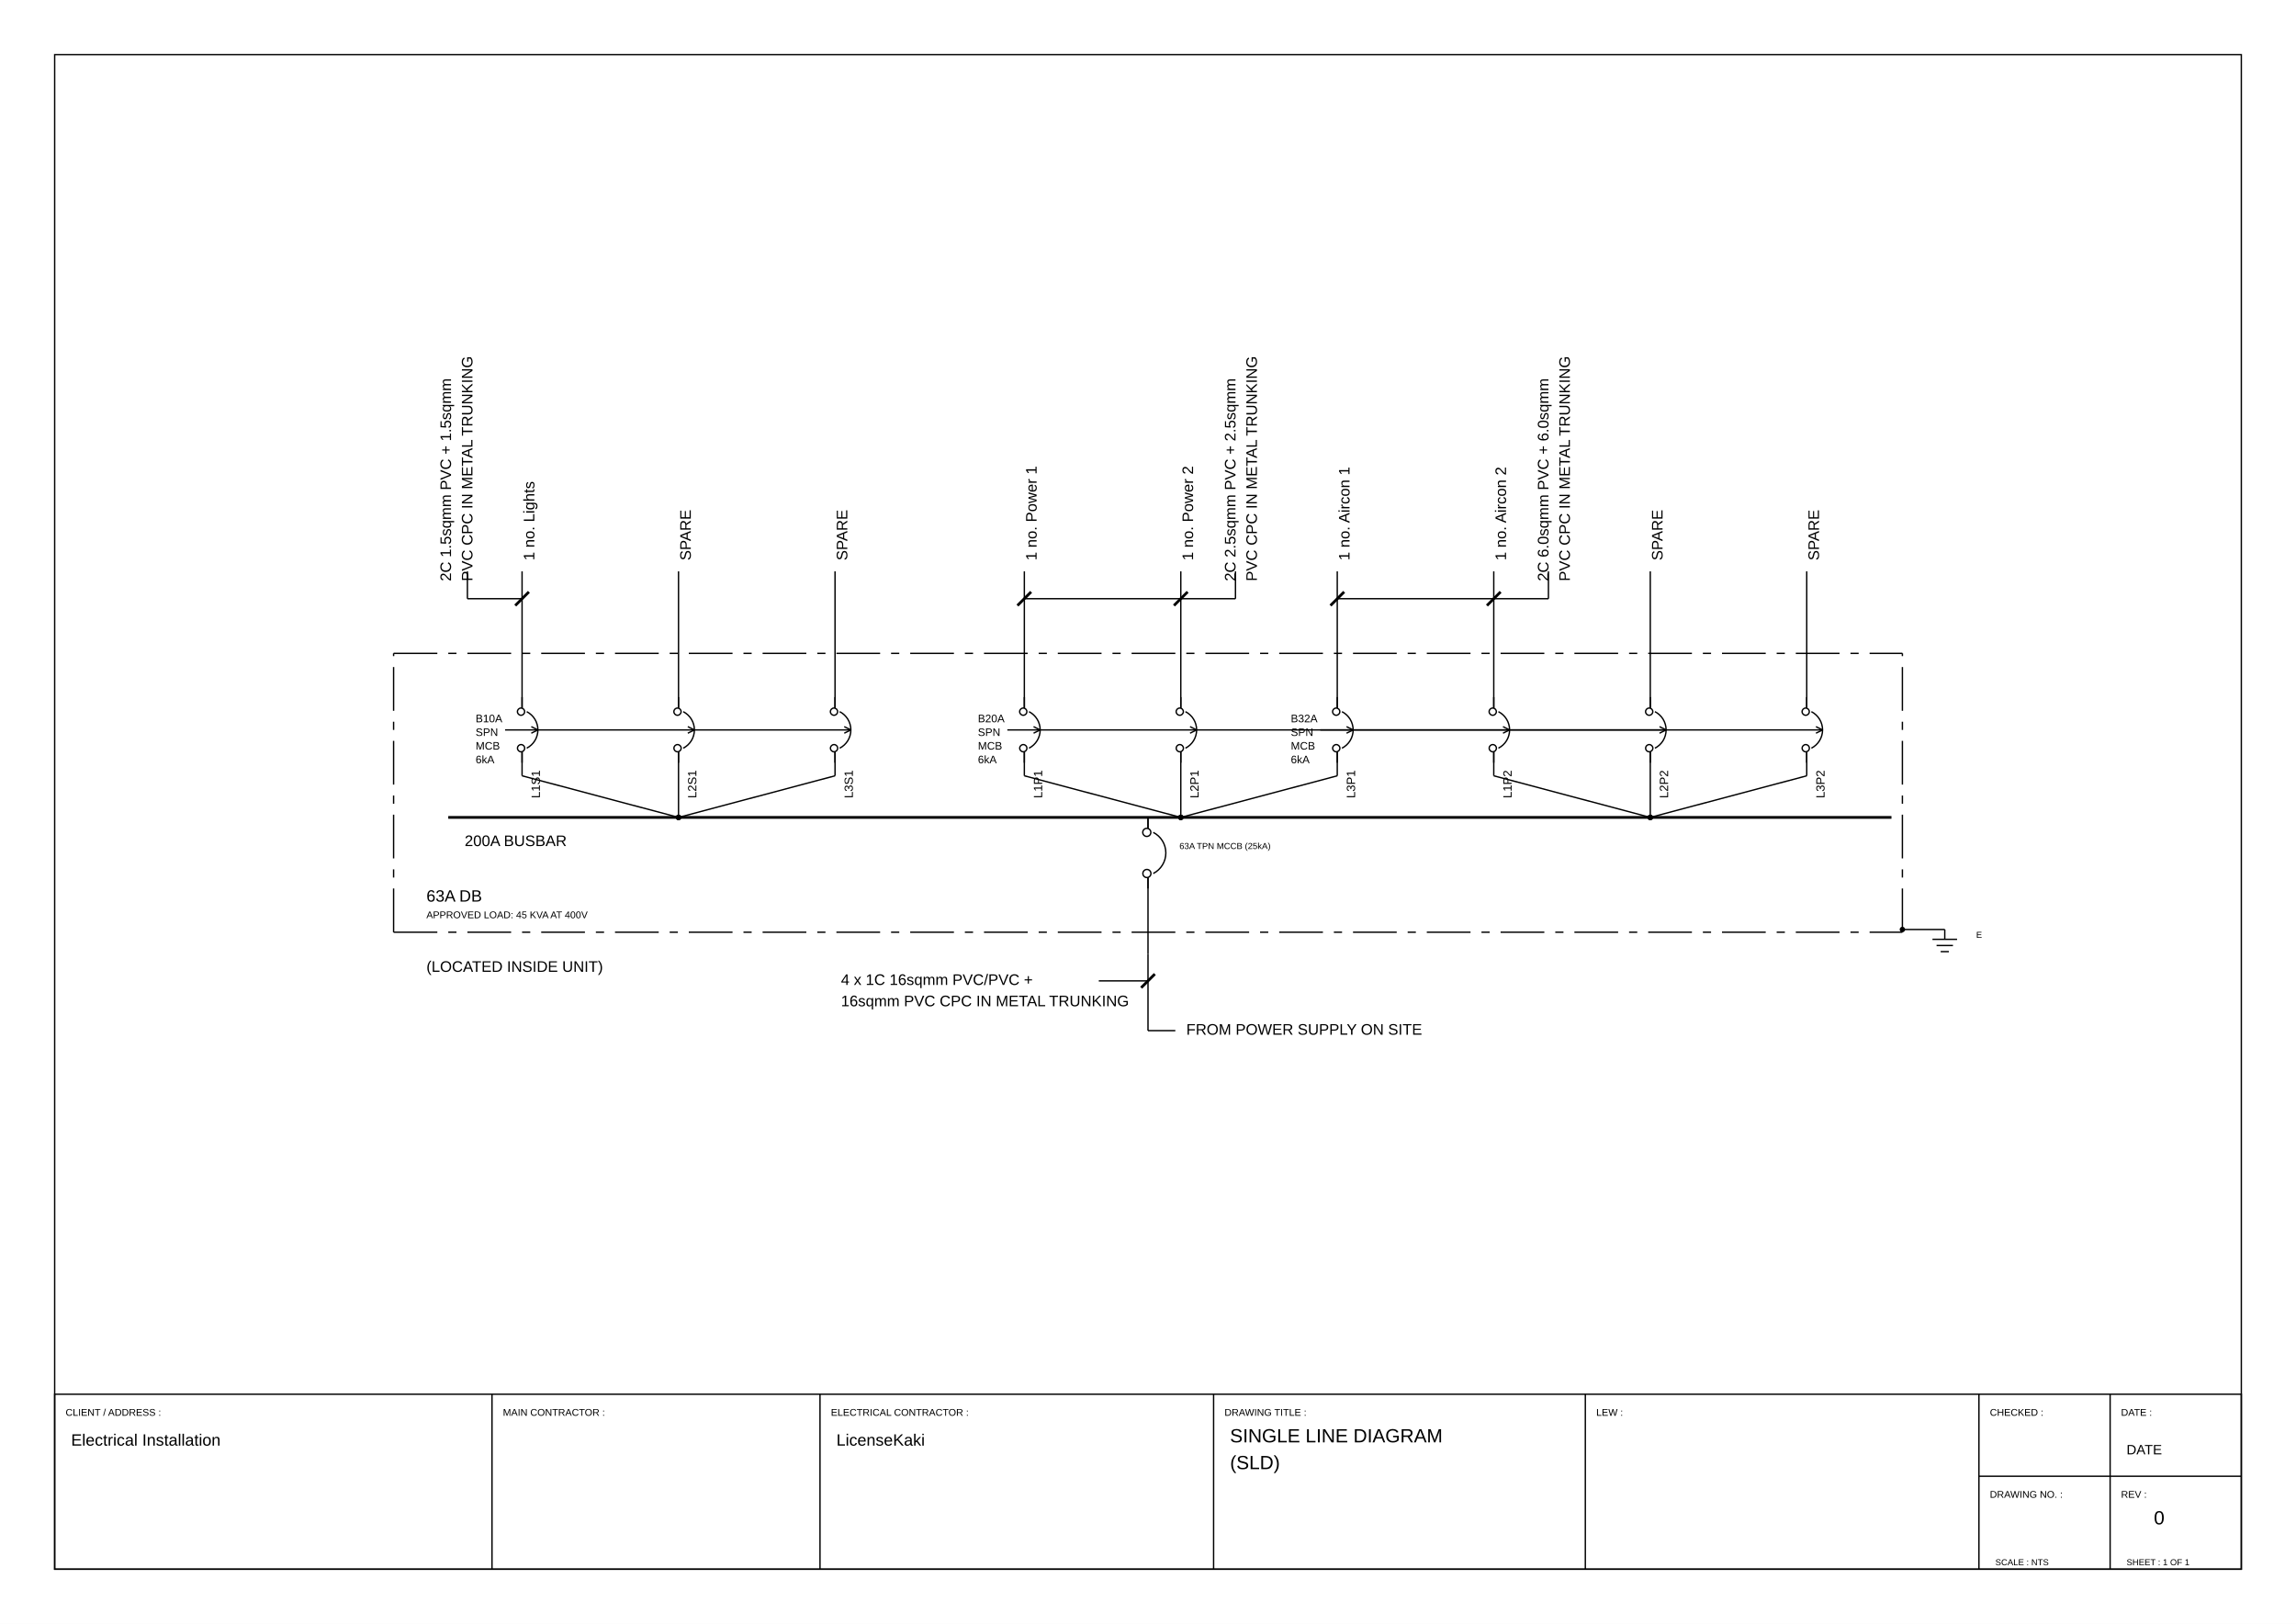
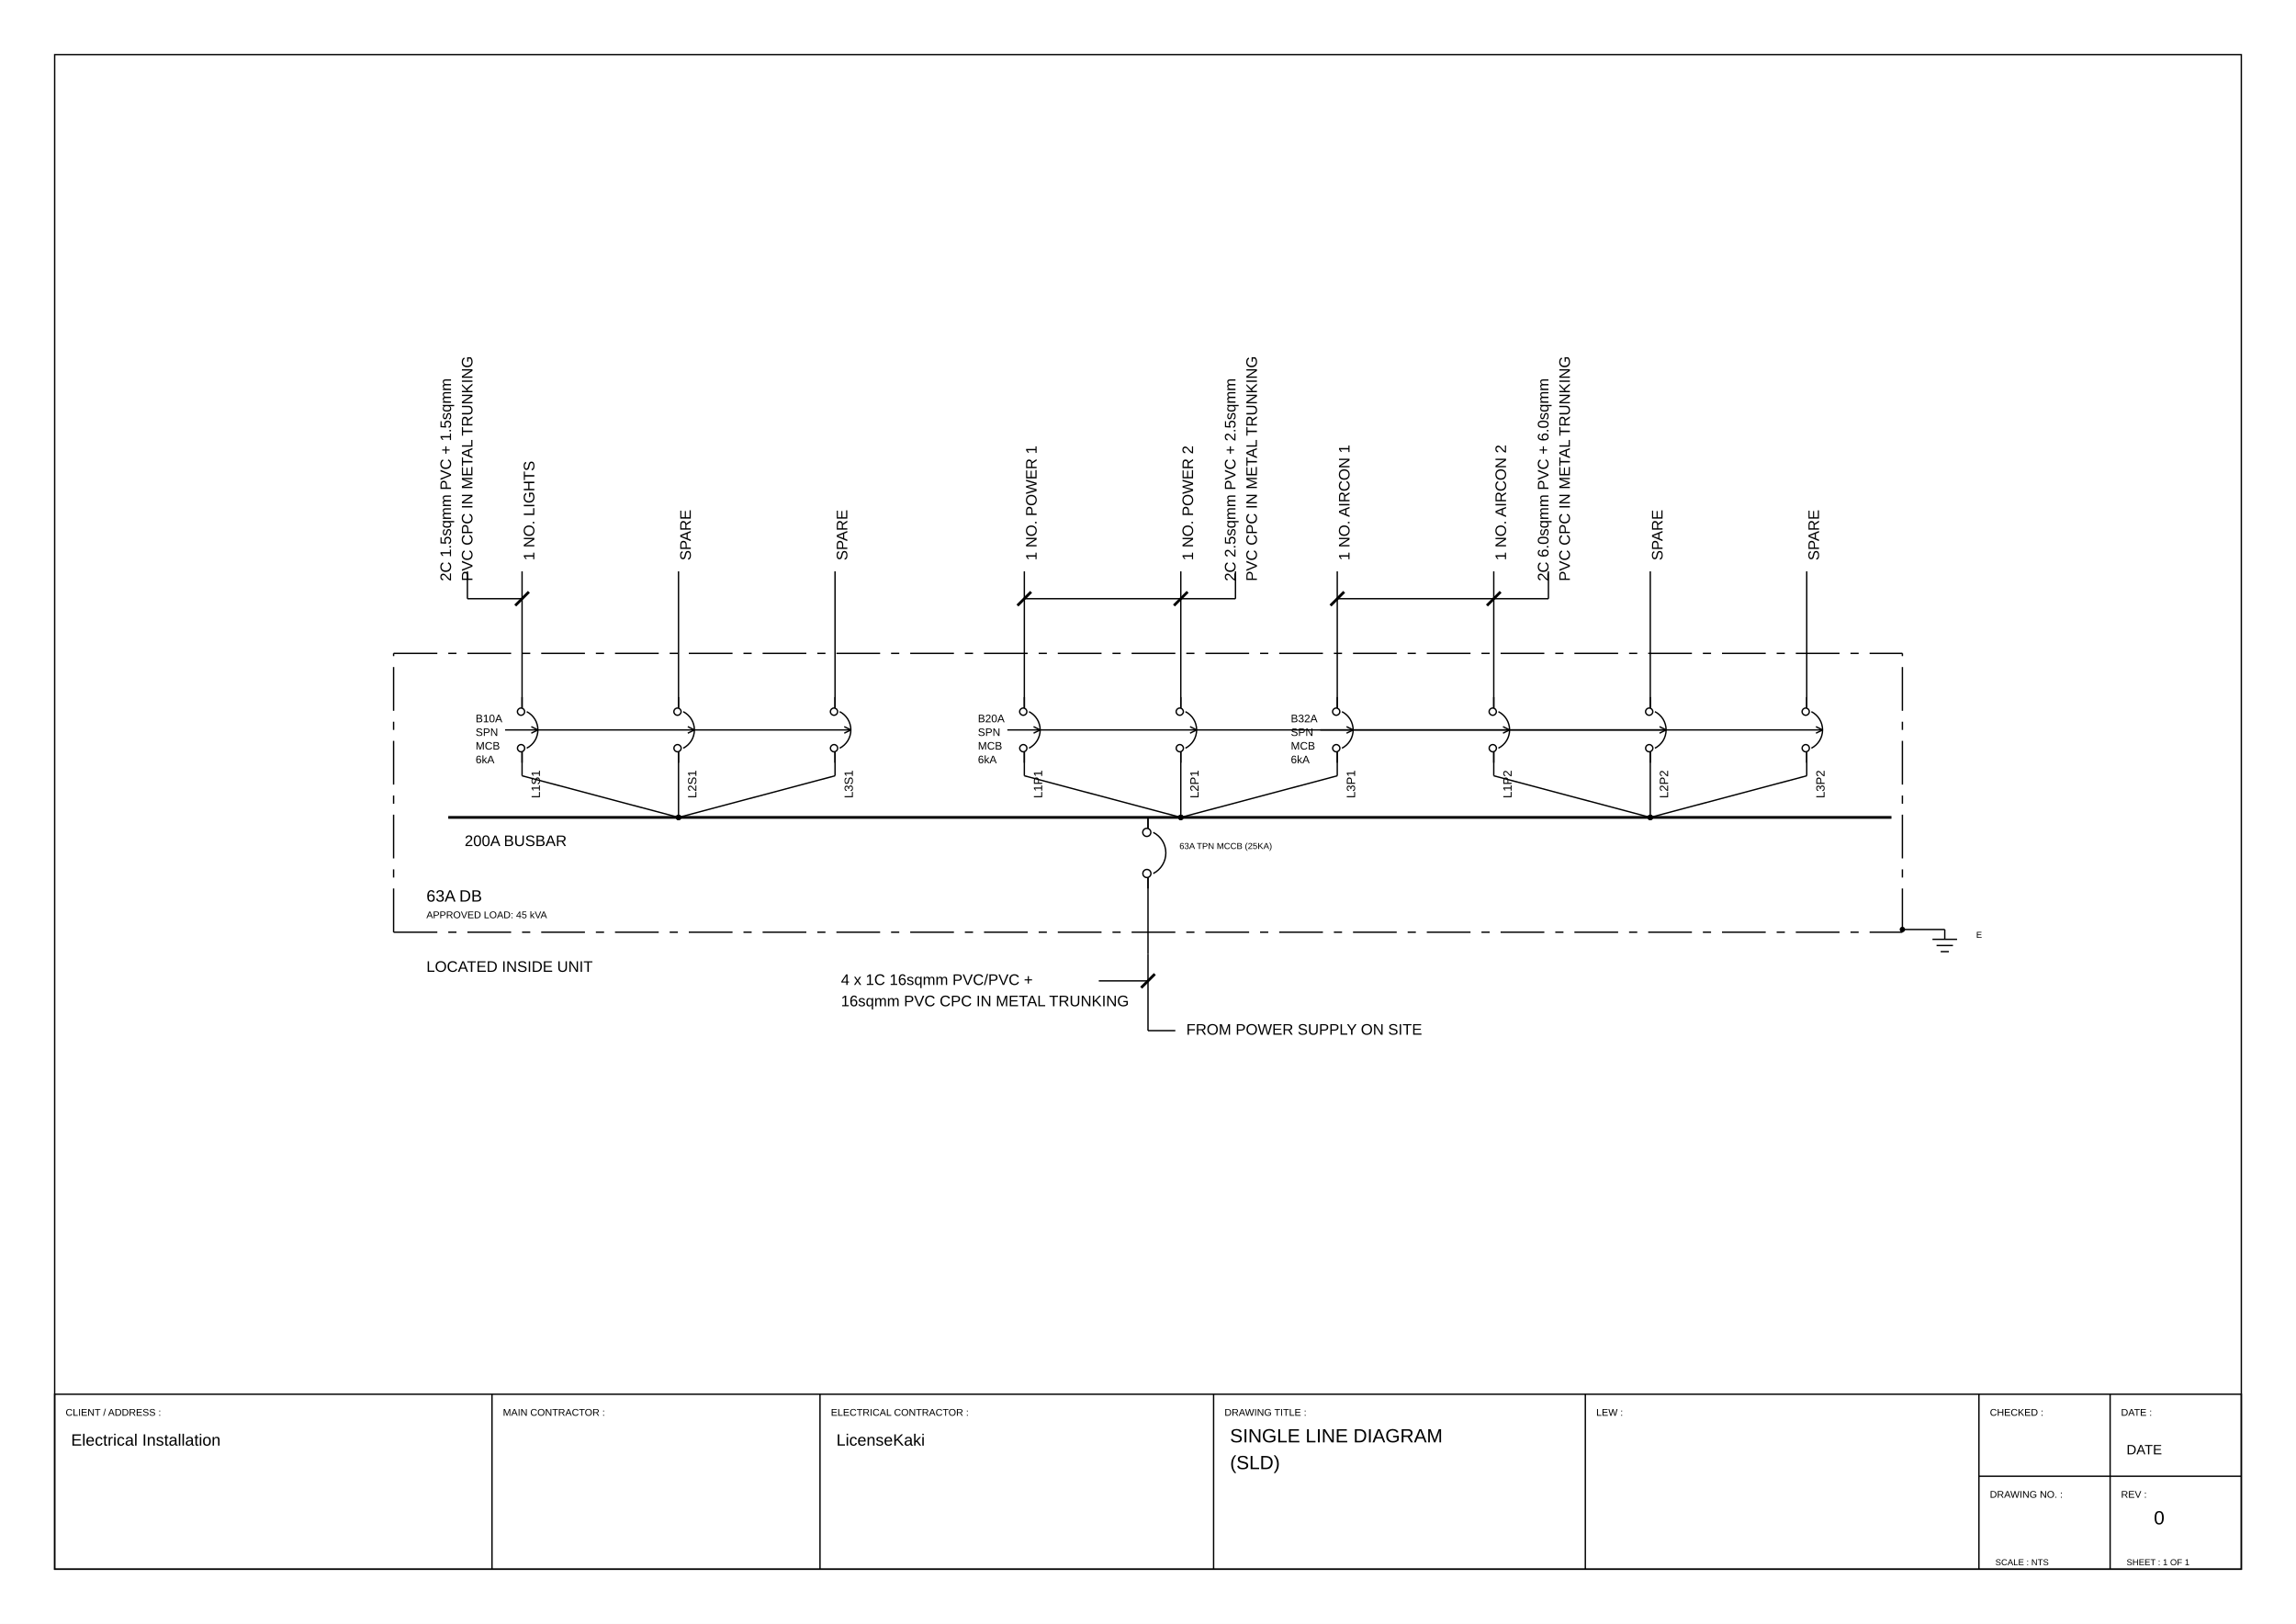
<svg xmlns="http://www.w3.org/2000/svg" viewBox="0 0 420.0 297.0" width="420.0mm" height="297.0mm">
  <rect width="420.0" height="297.0" fill="white" />
  <polygon points="10.00,287.00 410.00,287.00 410.00,10.00 10.00,10.00" stroke="#000000" stroke-width="0.25" fill="none" />
  <polygon points="10.00,287.00 410.00,287.00 410.00,255.00 10.00,255.00" stroke="#000000" stroke-width="0.25" fill="none" />
  <line x1="90.00" y1="255.00" x2="90.00" y2="287.00" stroke="#000000" stroke-width="0.25" fill="none" />
  <line x1="150.00" y1="255.00" x2="150.00" y2="287.00" stroke="#000000" stroke-width="0.25" fill="none" />
  <line x1="222.00" y1="255.00" x2="222.00" y2="287.00" stroke="#000000" stroke-width="0.25" fill="none" />
  <line x1="290.00" y1="255.00" x2="290.00" y2="287.00" stroke="#000000" stroke-width="0.25" fill="none" />
  <line x1="362.00" y1="255.00" x2="362.00" y2="287.00" stroke="#000000" stroke-width="0.25" fill="none" />
  <line x1="362.00" y1="270.00" x2="410.00" y2="270.00" stroke="#000000" stroke-width="0.25" fill="none" />
  <line x1="386.00" y1="255.00" x2="386.00" y2="287.00" stroke="#000000" stroke-width="0.25" fill="none" />
  <text x="12.00" y="258.94" font-family="Arial, Helvetica, sans-serif" font-size="1.8" fill="#000000">CLIENT / ADDRESS :</text>
  <text x="92.00" y="258.94" font-family="Arial, Helvetica, sans-serif" font-size="1.8" fill="#000000">MAIN CONTRACTOR :</text>
  <text x="152.00" y="258.94" font-family="Arial, Helvetica, sans-serif" font-size="1.8" fill="#000000">ELECTRICAL CONTRACTOR :</text>
  <text x="224.00" y="258.94" font-family="Arial, Helvetica, sans-serif" font-size="1.8" fill="#000000">DRAWING TITLE :</text>
  <text x="292.00" y="258.94" font-family="Arial, Helvetica, sans-serif" font-size="1.8" fill="#000000">LEW :</text>
  <text x="364.00" y="258.94" font-family="Arial, Helvetica, sans-serif" font-size="1.8" fill="#000000">CHECKED :</text>
  <text x="388.00" y="258.94" font-family="Arial, Helvetica, sans-serif" font-size="1.8" fill="#000000">DATE :</text>
  <text x="364.00" y="273.94" font-family="Arial, Helvetica, sans-serif" font-size="1.8" fill="#000000">DRAWING NO. :</text>
  <text x="388.00" y="273.94" font-family="Arial, Helvetica, sans-serif" font-size="1.8" fill="#000000">REV :</text>
  <text x="217.00" y="189.24" font-family="Arial, Helvetica, sans-serif" font-size="2.8" fill="#000000">FROM POWER SUPPLY ON SITE</text>
  <text x="153.84" y="180.14" font-family="Arial, Helvetica, sans-serif" font-size="2.8" fill="#000000">
    <tspan x="153.84">4 x 1C 16sqmm PVC/PVC +</tspan>
    <tspan x="153.84" dy="3.9">16sqmm PVC CPC IN METAL TRUNKING</tspan>
  </text>
  <path d="M 210.96,159.76 A 4.22,4.22 0 0,0 210.96,152.24" stroke="#000000" stroke-width="0.25" fill="none" />
  <circle cx="209.78" cy="152.24" r="0.74" stroke="#000000" stroke-width="0.25" fill="none" />
  <circle cx="209.80" cy="159.76" r="0.74" stroke="#000000" stroke-width="0.25" fill="none" />
  <line x1="210.00" y1="160.50" x2="210.00" y2="162.50" stroke="#000000" stroke-width="0.25" fill="none" />
  <line x1="210.00" y1="151.50" x2="210.00" y2="149.50" stroke="#000000" stroke-width="0.25" fill="none" />
-   <text x="215.75" y="155.28" font-family="Arial, Helvetica, sans-serif" font-size="1.6" fill="#000000">63A TPN MCCB (25kA)</text>
+   <text x="215.75" y="155.28" font-family="Arial, Helvetica, sans-serif" font-size="1.6" fill="#000000">63A TPN MCCB (25KA)</text>
  <line x1="82.00" y1="149.50" x2="346.00" y2="149.50" stroke="#000000" stroke-width="0.50" fill="none" />
  <text x="85.00" y="154.74" font-family="Arial, Helvetica, sans-serif" font-size="2.8" fill="#000000">200A BUSBAR</text>
  <text x="97.00" y="147.76" font-family="Arial, Helvetica, sans-serif" font-size="2.2" fill="#000000" transform="rotate(-90.0,97.00,146.00)">L1S1</text>
  <path d="M 96.35,136.84 A 3.75,3.75 0 0,0 96.35,130.16" stroke="#000000" stroke-width="0.25" fill="none" />
  <circle cx="95.31" cy="130.16" r="0.66" stroke="#000000" stroke-width="0.25" fill="none" />
  <circle cx="95.32" cy="136.84" r="0.66" stroke="#000000" stroke-width="0.25" fill="none" />
  <line x1="95.50" y1="137.50" x2="95.50" y2="139.50" stroke="#000000" stroke-width="0.25" fill="none" />
  <line x1="95.50" y1="129.50" x2="95.50" y2="127.50" stroke="#000000" stroke-width="0.25" fill="none" />
  <line x1="92.39" y1="133.50" x2="98.39" y2="133.50" stroke="#000000" stroke-width="0.25" fill="none" />
  <line x1="98.39" y1="133.50" x2="97.19" y2="132.90" stroke="#000000" stroke-width="0.25" fill="none" />
  <line x1="98.39" y1="133.50" x2="97.19" y2="134.10" stroke="#000000" stroke-width="0.25" fill="none" />
  <text x="87.00" y="132.10" font-family="Arial, Helvetica, sans-serif" font-size="2.0" fill="#000000">B10A</text>
  <text x="87.00" y="134.60" font-family="Arial, Helvetica, sans-serif" font-size="2.0" fill="#000000">SPN</text>
  <text x="87.00" y="137.10" font-family="Arial, Helvetica, sans-serif" font-size="2.0" fill="#000000">MCB</text>
  <text x="87.00" y="139.60" font-family="Arial, Helvetica, sans-serif" font-size="2.0" fill="#000000">6kA</text>
-   <text x="95.50" y="104.74" font-family="Arial, Helvetica, sans-serif" font-size="2.8" fill="#000000" transform="rotate(-90.0,95.50,102.50)">1 no. Lights</text>
+   <text x="95.50" y="104.74" font-family="Arial, Helvetica, sans-serif" font-size="2.8" fill="#000000" transform="rotate(-90.0,95.50,102.50)">1 NO. LIGHTS</text>
  <text x="125.62" y="147.76" font-family="Arial, Helvetica, sans-serif" font-size="2.2" fill="#000000" transform="rotate(-90.0,125.62,146.00)">L2S1</text>
  <path d="M 124.98,136.84 A 3.75,3.75 0 0,0 124.98,130.16" stroke="#000000" stroke-width="0.25" fill="none" />
  <circle cx="123.93" cy="130.16" r="0.66" stroke="#000000" stroke-width="0.25" fill="none" />
  <circle cx="123.94" cy="136.84" r="0.66" stroke="#000000" stroke-width="0.25" fill="none" />
  <line x1="124.12" y1="137.50" x2="124.12" y2="139.50" stroke="#000000" stroke-width="0.25" fill="none" />
  <line x1="124.12" y1="129.50" x2="124.12" y2="127.50" stroke="#000000" stroke-width="0.25" fill="none" />
  <line x1="98.39" y1="133.50" x2="127.02" y2="133.50" stroke="#000000" stroke-width="0.25" fill="none" />
  <line x1="127.02" y1="133.50" x2="125.82" y2="132.90" stroke="#000000" stroke-width="0.25" fill="none" />
  <line x1="127.02" y1="133.50" x2="125.82" y2="134.10" stroke="#000000" stroke-width="0.25" fill="none" />
  <text x="124.12" y="104.74" font-family="Arial, Helvetica, sans-serif" font-size="2.8" fill="#000000" transform="rotate(-90.0,124.12,102.50)">SPARE</text>
  <text x="154.25" y="147.76" font-family="Arial, Helvetica, sans-serif" font-size="2.2" fill="#000000" transform="rotate(-90.0,154.25,146.00)">L3S1</text>
  <path d="M 153.60,136.84 A 3.75,3.75 0 0,0 153.60,130.16" stroke="#000000" stroke-width="0.25" fill="none" />
  <circle cx="152.56" cy="130.16" r="0.66" stroke="#000000" stroke-width="0.25" fill="none" />
  <circle cx="152.57" cy="136.84" r="0.66" stroke="#000000" stroke-width="0.25" fill="none" />
  <line x1="152.75" y1="137.50" x2="152.75" y2="139.50" stroke="#000000" stroke-width="0.25" fill="none" />
  <line x1="152.75" y1="129.50" x2="152.75" y2="127.50" stroke="#000000" stroke-width="0.25" fill="none" />
  <line x1="127.02" y1="133.50" x2="155.64" y2="133.50" stroke="#000000" stroke-width="0.25" fill="none" />
  <line x1="155.64" y1="133.50" x2="154.44" y2="132.90" stroke="#000000" stroke-width="0.25" fill="none" />
  <line x1="155.64" y1="133.50" x2="154.44" y2="134.10" stroke="#000000" stroke-width="0.25" fill="none" />
  <text x="152.75" y="104.74" font-family="Arial, Helvetica, sans-serif" font-size="2.8" fill="#000000" transform="rotate(-90.0,152.75,102.50)">SPARE</text>
  <text x="188.88" y="147.76" font-family="Arial, Helvetica, sans-serif" font-size="2.2" fill="#000000" transform="rotate(-90.0,188.88,146.00)">L1P1</text>
  <path d="M 188.23,136.84 A 3.75,3.75 0 0,0 188.23,130.16" stroke="#000000" stroke-width="0.25" fill="none" />
  <circle cx="187.18" cy="130.16" r="0.66" stroke="#000000" stroke-width="0.25" fill="none" />
  <circle cx="187.19" cy="136.84" r="0.66" stroke="#000000" stroke-width="0.25" fill="none" />
  <line x1="187.38" y1="137.50" x2="187.38" y2="139.50" stroke="#000000" stroke-width="0.25" fill="none" />
  <line x1="187.38" y1="129.50" x2="187.38" y2="127.50" stroke="#000000" stroke-width="0.25" fill="none" />
  <line x1="184.27" y1="133.50" x2="190.27" y2="133.50" stroke="#000000" stroke-width="0.25" fill="none" />
  <line x1="190.27" y1="133.50" x2="189.07" y2="132.90" stroke="#000000" stroke-width="0.25" fill="none" />
  <line x1="190.27" y1="133.50" x2="189.07" y2="134.10" stroke="#000000" stroke-width="0.25" fill="none" />
  <text x="178.88" y="132.10" font-family="Arial, Helvetica, sans-serif" font-size="2.0" fill="#000000">B20A</text>
  <text x="178.88" y="134.60" font-family="Arial, Helvetica, sans-serif" font-size="2.0" fill="#000000">SPN</text>
  <text x="178.88" y="137.10" font-family="Arial, Helvetica, sans-serif" font-size="2.0" fill="#000000">MCB</text>
  <text x="178.88" y="139.60" font-family="Arial, Helvetica, sans-serif" font-size="2.0" fill="#000000">6kA</text>
-   <text x="187.38" y="104.74" font-family="Arial, Helvetica, sans-serif" font-size="2.8" fill="#000000" transform="rotate(-90.0,187.38,102.50)">1 no. Power 1</text>
+   <text x="187.38" y="104.74" font-family="Arial, Helvetica, sans-serif" font-size="2.8" fill="#000000" transform="rotate(-90.0,187.38,102.50)">1 NO. POWER 1</text>
  <text x="217.50" y="147.76" font-family="Arial, Helvetica, sans-serif" font-size="2.2" fill="#000000" transform="rotate(-90.0,217.50,146.00)">L2P1</text>
  <path d="M 216.85,136.84 A 3.75,3.75 0 0,0 216.85,130.16" stroke="#000000" stroke-width="0.25" fill="none" />
  <circle cx="215.81" cy="130.16" r="0.66" stroke="#000000" stroke-width="0.25" fill="none" />
  <circle cx="215.82" cy="136.84" r="0.66" stroke="#000000" stroke-width="0.25" fill="none" />
  <line x1="216.00" y1="137.50" x2="216.00" y2="139.50" stroke="#000000" stroke-width="0.25" fill="none" />
  <line x1="216.00" y1="129.50" x2="216.00" y2="127.50" stroke="#000000" stroke-width="0.25" fill="none" />
  <line x1="190.27" y1="133.50" x2="218.89" y2="133.50" stroke="#000000" stroke-width="0.25" fill="none" />
  <line x1="218.89" y1="133.50" x2="217.69" y2="132.90" stroke="#000000" stroke-width="0.25" fill="none" />
  <line x1="218.89" y1="133.50" x2="217.69" y2="134.10" stroke="#000000" stroke-width="0.25" fill="none" />
-   <text x="216.00" y="104.74" font-family="Arial, Helvetica, sans-serif" font-size="2.8" fill="#000000" transform="rotate(-90.0,216.00,102.50)">1 no. Power 2</text>
+   <text x="216.00" y="104.74" font-family="Arial, Helvetica, sans-serif" font-size="2.8" fill="#000000" transform="rotate(-90.0,216.00,102.50)">1 NO. POWER 2</text>
  <text x="246.12" y="147.76" font-family="Arial, Helvetica, sans-serif" font-size="2.2" fill="#000000" transform="rotate(-90.0,246.12,146.00)">L3P1</text>
  <path d="M 245.48,136.84 A 3.75,3.75 0 0,0 245.48,130.16" stroke="#000000" stroke-width="0.25" fill="none" />
  <circle cx="244.43" cy="130.16" r="0.66" stroke="#000000" stroke-width="0.25" fill="none" />
  <circle cx="244.44" cy="136.84" r="0.66" stroke="#000000" stroke-width="0.25" fill="none" />
  <line x1="244.62" y1="137.50" x2="244.62" y2="139.50" stroke="#000000" stroke-width="0.25" fill="none" />
  <line x1="244.62" y1="129.50" x2="244.62" y2="127.50" stroke="#000000" stroke-width="0.25" fill="none" />
  <line x1="241.52" y1="133.50" x2="247.52" y2="133.50" stroke="#000000" stroke-width="0.25" fill="none" />
  <line x1="247.52" y1="133.50" x2="246.32" y2="132.90" stroke="#000000" stroke-width="0.25" fill="none" />
  <line x1="247.52" y1="133.50" x2="246.32" y2="134.10" stroke="#000000" stroke-width="0.25" fill="none" />
  <text x="236.12" y="132.10" font-family="Arial, Helvetica, sans-serif" font-size="2.0" fill="#000000">B32A</text>
  <text x="236.12" y="134.60" font-family="Arial, Helvetica, sans-serif" font-size="2.0" fill="#000000">SPN</text>
  <text x="236.12" y="137.10" font-family="Arial, Helvetica, sans-serif" font-size="2.0" fill="#000000">MCB</text>
  <text x="236.12" y="139.60" font-family="Arial, Helvetica, sans-serif" font-size="2.0" fill="#000000">6kA</text>
-   <text x="244.62" y="104.74" font-family="Arial, Helvetica, sans-serif" font-size="2.8" fill="#000000" transform="rotate(-90.0,244.62,102.50)">1 no. Aircon 1</text>
+   <text x="244.62" y="104.74" font-family="Arial, Helvetica, sans-serif" font-size="2.8" fill="#000000" transform="rotate(-90.0,244.62,102.50)">1 NO. AIRCON 1</text>
  <text x="274.75" y="147.76" font-family="Arial, Helvetica, sans-serif" font-size="2.2" fill="#000000" transform="rotate(-90.0,274.75,146.00)">L1P2</text>
  <path d="M 274.10,136.84 A 3.75,3.75 0 0,0 274.10,130.16" stroke="#000000" stroke-width="0.25" fill="none" />
  <circle cx="273.06" cy="130.16" r="0.66" stroke="#000000" stroke-width="0.25" fill="none" />
  <circle cx="273.07" cy="136.84" r="0.66" stroke="#000000" stroke-width="0.25" fill="none" />
  <line x1="273.25" y1="137.50" x2="273.25" y2="139.50" stroke="#000000" stroke-width="0.25" fill="none" />
  <line x1="273.25" y1="129.50" x2="273.25" y2="127.50" stroke="#000000" stroke-width="0.25" fill="none" />
  <line x1="247.52" y1="133.50" x2="276.14" y2="133.50" stroke="#000000" stroke-width="0.25" fill="none" />
  <line x1="276.14" y1="133.50" x2="274.94" y2="132.90" stroke="#000000" stroke-width="0.25" fill="none" />
  <line x1="276.14" y1="133.50" x2="274.94" y2="134.10" stroke="#000000" stroke-width="0.25" fill="none" />
-   <text x="273.25" y="104.74" font-family="Arial, Helvetica, sans-serif" font-size="2.8" fill="#000000" transform="rotate(-90.0,273.25,102.50)">1 no. Aircon 2</text>
+   <text x="273.25" y="104.74" font-family="Arial, Helvetica, sans-serif" font-size="2.8" fill="#000000" transform="rotate(-90.0,273.25,102.50)">1 NO. AIRCON 2</text>
  <text x="303.38" y="147.76" font-family="Arial, Helvetica, sans-serif" font-size="2.2" fill="#000000" transform="rotate(-90.0,303.38,146.00)">L2P2</text>
  <path d="M 302.73,136.84 A 3.75,3.75 0 0,0 302.73,130.16" stroke="#000000" stroke-width="0.25" fill="none" />
  <circle cx="301.68" cy="130.16" r="0.66" stroke="#000000" stroke-width="0.25" fill="none" />
  <circle cx="301.69" cy="136.84" r="0.66" stroke="#000000" stroke-width="0.25" fill="none" />
  <line x1="301.88" y1="137.50" x2="301.88" y2="139.50" stroke="#000000" stroke-width="0.25" fill="none" />
  <line x1="301.88" y1="129.50" x2="301.88" y2="127.50" stroke="#000000" stroke-width="0.25" fill="none" />
  <line x1="218.89" y1="133.50" x2="304.77" y2="133.50" stroke="#000000" stroke-width="0.25" fill="none" />
  <line x1="304.77" y1="133.50" x2="303.57" y2="132.90" stroke="#000000" stroke-width="0.25" fill="none" />
  <line x1="304.77" y1="133.50" x2="303.57" y2="134.10" stroke="#000000" stroke-width="0.25" fill="none" />
  <text x="301.88" y="104.74" font-family="Arial, Helvetica, sans-serif" font-size="2.8" fill="#000000" transform="rotate(-90.0,301.88,102.50)">SPARE</text>
  <text x="332.00" y="147.76" font-family="Arial, Helvetica, sans-serif" font-size="2.2" fill="#000000" transform="rotate(-90.0,332.00,146.00)">L3P2</text>
  <path d="M 331.35,136.84 A 3.75,3.75 0 0,0 331.35,130.16" stroke="#000000" stroke-width="0.25" fill="none" />
  <circle cx="330.31" cy="130.16" r="0.66" stroke="#000000" stroke-width="0.25" fill="none" />
  <circle cx="330.32" cy="136.84" r="0.66" stroke="#000000" stroke-width="0.25" fill="none" />
  <line x1="330.50" y1="137.50" x2="330.50" y2="139.50" stroke="#000000" stroke-width="0.25" fill="none" />
  <line x1="330.50" y1="129.50" x2="330.50" y2="127.50" stroke="#000000" stroke-width="0.25" fill="none" />
  <line x1="276.14" y1="133.50" x2="333.39" y2="133.50" stroke="#000000" stroke-width="0.25" fill="none" />
  <line x1="333.39" y1="133.50" x2="332.19" y2="132.90" stroke="#000000" stroke-width="0.25" fill="none" />
  <line x1="333.39" y1="133.50" x2="332.19" y2="134.10" stroke="#000000" stroke-width="0.25" fill="none" />
  <text x="330.50" y="104.74" font-family="Arial, Helvetica, sans-serif" font-size="2.8" fill="#000000" transform="rotate(-90.0,330.50,102.50)">SPARE</text>
  <text x="82.50" y="106.30" font-family="Arial, Helvetica, sans-serif" font-size="2.8" fill="#000000" transform="rotate(-90.0,82.50,106.30)">2C 1.5sqmm PVC + 1.5sqmm</text>
  <text x="86.42" y="106.30" font-family="Arial, Helvetica, sans-serif" font-size="2.8" fill="#000000" transform="rotate(-90.0,86.42,106.30)">PVC CPC IN METAL TRUNKING</text>
  <text x="226.00" y="106.30" font-family="Arial, Helvetica, sans-serif" font-size="2.8" fill="#000000" transform="rotate(-90.0,226.00,106.30)">2C 2.5sqmm PVC + 2.5sqmm</text>
  <text x="229.92" y="106.30" font-family="Arial, Helvetica, sans-serif" font-size="2.8" fill="#000000" transform="rotate(-90.0,229.92,106.30)">PVC CPC IN METAL TRUNKING</text>
  <text x="283.25" y="106.30" font-family="Arial, Helvetica, sans-serif" font-size="2.8" fill="#000000" transform="rotate(-90.0,283.25,106.30)">2C 6.0sqmm PVC + 6.0sqmm</text>
  <text x="287.17" y="106.30" font-family="Arial, Helvetica, sans-serif" font-size="2.8" fill="#000000" transform="rotate(-90.0,287.17,106.30)">PVC CPC IN METAL TRUNKING</text>
  <text x="78.00" y="164.90" font-family="Arial, Helvetica, sans-serif" font-size="3.0" fill="#000000">63A DB</text>
-   <text x="78.00" y="167.94" font-family="Arial, Helvetica, sans-serif" font-size="1.8" fill="#000000">APPROVED LOAD: 45 KVA AT 400V</text>
-   <text x="78.00" y="177.74" font-family="Arial, Helvetica, sans-serif" font-size="2.8" fill="#000000">(LOCATED INSIDE UNIT)</text>
+   <text x="78.00" y="167.94" font-family="Arial, Helvetica, sans-serif" font-size="1.8" fill="#000000">APPROVED LOAD: 45 kVA</text>
+   <text x="78.00" y="177.74" font-family="Arial, Helvetica, sans-serif" font-size="2.8" fill="#000000">LOCATED INSIDE UNIT</text>
  <line x1="355.75" y1="170.00" x2="355.75" y2="171.80" stroke="#000000" stroke-width="0.25" fill="none" />
  <line x1="353.50" y1="171.80" x2="358.00" y2="171.80" stroke="#000000" stroke-width="0.25" fill="none" />
  <line x1="354.25" y1="172.93" x2="357.25" y2="172.93" stroke="#000000" stroke-width="0.25" fill="none" />
  <line x1="355.00" y1="174.05" x2="356.50" y2="174.05" stroke="#000000" stroke-width="0.25" fill="none" />
  <text x="361.50" y="171.53" font-family="Arial, Helvetica, sans-serif" font-size="1.6" fill="#000000">E</text>
  <line x1="210.00" y1="188.50" x2="215.00" y2="188.50" stroke="#000000" stroke-width="0.25" fill="none" />
  <line x1="210.00" y1="188.50" x2="210.00" y2="174.50" stroke="#000000" stroke-width="0.25" fill="none" />
  <line x1="210.00" y1="179.40" x2="201.00" y2="179.40" stroke="#000000" stroke-width="0.25" fill="none" />
  <line x1="210.00" y1="174.50" x2="210.00" y2="160.50" stroke="#000000" stroke-width="0.25" fill="none" />
  <line x1="210.00" y1="151.50" x2="210.00" y2="149.50" stroke="#000000" stroke-width="0.25" fill="none" />
  <line x1="95.50" y1="141.89" x2="95.50" y2="137.50" stroke="#000000" stroke-width="0.25" fill="none" />
  <line x1="95.50" y1="129.50" x2="95.50" y2="104.50" stroke="#000000" stroke-width="0.25" fill="none" />
  <line x1="124.12" y1="149.50" x2="124.12" y2="137.50" stroke="#000000" stroke-width="0.25" fill="none" />
  <line x1="124.12" y1="129.50" x2="124.12" y2="104.50" stroke="#000000" stroke-width="0.25" fill="none" />
  <line x1="152.75" y1="141.89" x2="152.75" y2="137.50" stroke="#000000" stroke-width="0.25" fill="none" />
  <line x1="152.75" y1="129.50" x2="152.75" y2="104.50" stroke="#000000" stroke-width="0.25" fill="none" />
  <line x1="187.38" y1="141.89" x2="187.38" y2="137.50" stroke="#000000" stroke-width="0.25" fill="none" />
  <line x1="187.38" y1="129.50" x2="187.38" y2="104.50" stroke="#000000" stroke-width="0.25" fill="none" />
  <line x1="216.00" y1="149.50" x2="216.00" y2="137.50" stroke="#000000" stroke-width="0.25" fill="none" />
  <line x1="216.00" y1="129.50" x2="216.00" y2="104.50" stroke="#000000" stroke-width="0.25" fill="none" />
  <line x1="244.62" y1="141.89" x2="244.62" y2="137.50" stroke="#000000" stroke-width="0.25" fill="none" />
  <line x1="244.62" y1="129.50" x2="244.62" y2="104.50" stroke="#000000" stroke-width="0.25" fill="none" />
  <line x1="273.25" y1="141.89" x2="273.25" y2="137.50" stroke="#000000" stroke-width="0.25" fill="none" />
  <line x1="273.25" y1="129.50" x2="273.25" y2="104.50" stroke="#000000" stroke-width="0.25" fill="none" />
  <line x1="301.88" y1="149.50" x2="301.88" y2="137.50" stroke="#000000" stroke-width="0.25" fill="none" />
  <line x1="301.88" y1="129.50" x2="301.88" y2="104.50" stroke="#000000" stroke-width="0.25" fill="none" />
  <line x1="330.50" y1="141.89" x2="330.50" y2="137.50" stroke="#000000" stroke-width="0.25" fill="none" />
  <line x1="330.50" y1="129.50" x2="330.50" y2="104.50" stroke="#000000" stroke-width="0.25" fill="none" />
  <line x1="85.50" y1="109.50" x2="95.50" y2="109.50" stroke="#000000" stroke-width="0.25" fill="none" />
  <line x1="85.50" y1="109.50" x2="85.50" y2="104.50" stroke="#000000" stroke-width="0.25" fill="none" />
  <line x1="187.38" y1="109.50" x2="226.00" y2="109.50" stroke="#000000" stroke-width="0.25" fill="none" />
  <line x1="226.00" y1="109.50" x2="226.00" y2="104.50" stroke="#000000" stroke-width="0.25" fill="none" />
  <line x1="244.62" y1="109.50" x2="283.25" y2="109.50" stroke="#000000" stroke-width="0.25" fill="none" />
  <line x1="283.25" y1="109.50" x2="283.25" y2="104.50" stroke="#000000" stroke-width="0.25" fill="none" />
  <line x1="348.00" y1="170.00" x2="355.75" y2="170.00" stroke="#000000" stroke-width="0.25" fill="none" />
  <line x1="208.75" y1="180.65" x2="211.25" y2="178.15" stroke="#000000" stroke-width="0.50" fill="none" />
  <line x1="94.25" y1="110.75" x2="96.75" y2="108.25" stroke="#000000" stroke-width="0.50" fill="none" />
  <line x1="186.12" y1="110.75" x2="188.62" y2="108.25" stroke="#000000" stroke-width="0.50" fill="none" />
  <line x1="214.75" y1="110.75" x2="217.25" y2="108.25" stroke="#000000" stroke-width="0.50" fill="none" />
  <line x1="243.38" y1="110.75" x2="245.88" y2="108.25" stroke="#000000" stroke-width="0.50" fill="none" />
  <line x1="272.00" y1="110.75" x2="274.50" y2="108.25" stroke="#000000" stroke-width="0.50" fill="none" />
  <line x1="124.12" y1="149.50" x2="95.50" y2="141.89" stroke="#000000" stroke-width="0.25" fill="none" />
  <line x1="124.12" y1="149.50" x2="152.75" y2="141.89" stroke="#000000" stroke-width="0.25" fill="none" />
  <line x1="216.00" y1="149.50" x2="187.38" y2="141.89" stroke="#000000" stroke-width="0.25" fill="none" />
  <line x1="216.00" y1="149.50" x2="244.62" y2="141.89" stroke="#000000" stroke-width="0.25" fill="none" />
  <line x1="301.88" y1="149.50" x2="273.25" y2="141.89" stroke="#000000" stroke-width="0.25" fill="none" />
  <line x1="301.88" y1="149.50" x2="330.50" y2="141.89" stroke="#000000" stroke-width="0.25" fill="none" />
  <line x1="72.00" y1="170.50" x2="80.00" y2="170.50" stroke="#000000" stroke-width="0.25" fill="none" />
  <line x1="82.00" y1="170.50" x2="83.50" y2="170.50" stroke="#000000" stroke-width="0.25" fill="none" />
  <line x1="85.50" y1="170.50" x2="93.50" y2="170.50" stroke="#000000" stroke-width="0.25" fill="none" />
  <line x1="95.50" y1="170.50" x2="97.00" y2="170.50" stroke="#000000" stroke-width="0.25" fill="none" />
  <line x1="99.00" y1="170.50" x2="107.00" y2="170.50" stroke="#000000" stroke-width="0.25" fill="none" />
  <line x1="109.00" y1="170.50" x2="110.50" y2="170.50" stroke="#000000" stroke-width="0.25" fill="none" />
  <line x1="112.50" y1="170.50" x2="120.50" y2="170.50" stroke="#000000" stroke-width="0.25" fill="none" />
  <line x1="122.50" y1="170.50" x2="124.00" y2="170.50" stroke="#000000" stroke-width="0.25" fill="none" />
  <line x1="126.00" y1="170.50" x2="134.00" y2="170.50" stroke="#000000" stroke-width="0.25" fill="none" />
  <line x1="136.00" y1="170.50" x2="137.50" y2="170.50" stroke="#000000" stroke-width="0.25" fill="none" />
  <line x1="139.50" y1="170.50" x2="147.50" y2="170.50" stroke="#000000" stroke-width="0.25" fill="none" />
  <line x1="149.50" y1="170.50" x2="151.00" y2="170.50" stroke="#000000" stroke-width="0.25" fill="none" />
  <line x1="153.00" y1="170.50" x2="161.00" y2="170.50" stroke="#000000" stroke-width="0.25" fill="none" />
  <line x1="163.00" y1="170.50" x2="164.50" y2="170.50" stroke="#000000" stroke-width="0.25" fill="none" />
  <line x1="166.50" y1="170.50" x2="174.50" y2="170.50" stroke="#000000" stroke-width="0.25" fill="none" />
  <line x1="176.50" y1="170.50" x2="178.00" y2="170.50" stroke="#000000" stroke-width="0.25" fill="none" />
  <line x1="180.00" y1="170.50" x2="188.00" y2="170.50" stroke="#000000" stroke-width="0.25" fill="none" />
  <line x1="190.00" y1="170.50" x2="191.50" y2="170.50" stroke="#000000" stroke-width="0.25" fill="none" />
  <line x1="193.50" y1="170.50" x2="201.50" y2="170.50" stroke="#000000" stroke-width="0.25" fill="none" />
  <line x1="203.50" y1="170.50" x2="205.00" y2="170.50" stroke="#000000" stroke-width="0.25" fill="none" />
  <line x1="207.00" y1="170.50" x2="215.00" y2="170.50" stroke="#000000" stroke-width="0.25" fill="none" />
  <line x1="217.00" y1="170.50" x2="218.50" y2="170.50" stroke="#000000" stroke-width="0.25" fill="none" />
  <line x1="220.50" y1="170.50" x2="228.50" y2="170.50" stroke="#000000" stroke-width="0.25" fill="none" />
  <line x1="230.50" y1="170.50" x2="232.00" y2="170.50" stroke="#000000" stroke-width="0.25" fill="none" />
  <line x1="234.00" y1="170.50" x2="242.00" y2="170.50" stroke="#000000" stroke-width="0.25" fill="none" />
  <line x1="244.00" y1="170.50" x2="245.50" y2="170.50" stroke="#000000" stroke-width="0.25" fill="none" />
  <line x1="247.50" y1="170.50" x2="255.50" y2="170.50" stroke="#000000" stroke-width="0.25" fill="none" />
  <line x1="257.50" y1="170.50" x2="259.00" y2="170.50" stroke="#000000" stroke-width="0.25" fill="none" />
  <line x1="261.00" y1="170.50" x2="269.00" y2="170.50" stroke="#000000" stroke-width="0.25" fill="none" />
  <line x1="271.00" y1="170.50" x2="272.50" y2="170.50" stroke="#000000" stroke-width="0.25" fill="none" />
  <line x1="274.50" y1="170.50" x2="282.50" y2="170.50" stroke="#000000" stroke-width="0.25" fill="none" />
  <line x1="284.50" y1="170.50" x2="286.00" y2="170.50" stroke="#000000" stroke-width="0.25" fill="none" />
  <line x1="288.00" y1="170.50" x2="296.00" y2="170.50" stroke="#000000" stroke-width="0.25" fill="none" />
  <line x1="298.00" y1="170.50" x2="299.50" y2="170.50" stroke="#000000" stroke-width="0.25" fill="none" />
  <line x1="301.50" y1="170.50" x2="309.50" y2="170.50" stroke="#000000" stroke-width="0.25" fill="none" />
  <line x1="311.50" y1="170.50" x2="313.00" y2="170.50" stroke="#000000" stroke-width="0.25" fill="none" />
  <line x1="315.00" y1="170.50" x2="323.00" y2="170.50" stroke="#000000" stroke-width="0.25" fill="none" />
  <line x1="325.00" y1="170.50" x2="326.50" y2="170.50" stroke="#000000" stroke-width="0.25" fill="none" />
  <line x1="328.50" y1="170.50" x2="336.50" y2="170.50" stroke="#000000" stroke-width="0.25" fill="none" />
  <line x1="338.50" y1="170.50" x2="340.00" y2="170.50" stroke="#000000" stroke-width="0.25" fill="none" />
  <line x1="342.00" y1="170.50" x2="348.00" y2="170.50" stroke="#000000" stroke-width="0.25" fill="none" />
  <line x1="72.00" y1="119.50" x2="80.00" y2="119.50" stroke="#000000" stroke-width="0.25" fill="none" />
  <line x1="82.00" y1="119.50" x2="83.50" y2="119.50" stroke="#000000" stroke-width="0.25" fill="none" />
  <line x1="85.50" y1="119.50" x2="93.50" y2="119.50" stroke="#000000" stroke-width="0.25" fill="none" />
  <line x1="95.50" y1="119.50" x2="97.00" y2="119.50" stroke="#000000" stroke-width="0.25" fill="none" />
  <line x1="99.00" y1="119.50" x2="107.00" y2="119.50" stroke="#000000" stroke-width="0.25" fill="none" />
  <line x1="109.00" y1="119.50" x2="110.50" y2="119.50" stroke="#000000" stroke-width="0.25" fill="none" />
  <line x1="112.50" y1="119.50" x2="120.50" y2="119.50" stroke="#000000" stroke-width="0.25" fill="none" />
  <line x1="122.50" y1="119.50" x2="124.00" y2="119.50" stroke="#000000" stroke-width="0.25" fill="none" />
  <line x1="126.00" y1="119.50" x2="134.00" y2="119.50" stroke="#000000" stroke-width="0.25" fill="none" />
  <line x1="136.00" y1="119.50" x2="137.50" y2="119.50" stroke="#000000" stroke-width="0.25" fill="none" />
  <line x1="139.50" y1="119.50" x2="147.50" y2="119.50" stroke="#000000" stroke-width="0.25" fill="none" />
  <line x1="149.50" y1="119.50" x2="151.00" y2="119.50" stroke="#000000" stroke-width="0.25" fill="none" />
  <line x1="153.00" y1="119.50" x2="161.00" y2="119.50" stroke="#000000" stroke-width="0.25" fill="none" />
  <line x1="163.00" y1="119.50" x2="164.50" y2="119.50" stroke="#000000" stroke-width="0.25" fill="none" />
  <line x1="166.50" y1="119.50" x2="174.50" y2="119.50" stroke="#000000" stroke-width="0.25" fill="none" />
  <line x1="176.50" y1="119.50" x2="178.00" y2="119.50" stroke="#000000" stroke-width="0.25" fill="none" />
  <line x1="180.00" y1="119.50" x2="188.00" y2="119.50" stroke="#000000" stroke-width="0.25" fill="none" />
  <line x1="190.00" y1="119.50" x2="191.50" y2="119.50" stroke="#000000" stroke-width="0.25" fill="none" />
  <line x1="193.50" y1="119.50" x2="201.50" y2="119.50" stroke="#000000" stroke-width="0.25" fill="none" />
  <line x1="203.50" y1="119.50" x2="205.00" y2="119.50" stroke="#000000" stroke-width="0.25" fill="none" />
  <line x1="207.00" y1="119.50" x2="215.00" y2="119.50" stroke="#000000" stroke-width="0.25" fill="none" />
  <line x1="217.00" y1="119.50" x2="218.50" y2="119.50" stroke="#000000" stroke-width="0.25" fill="none" />
  <line x1="220.50" y1="119.50" x2="228.50" y2="119.50" stroke="#000000" stroke-width="0.25" fill="none" />
  <line x1="230.50" y1="119.50" x2="232.00" y2="119.50" stroke="#000000" stroke-width="0.25" fill="none" />
  <line x1="234.00" y1="119.50" x2="242.00" y2="119.50" stroke="#000000" stroke-width="0.25" fill="none" />
  <line x1="244.00" y1="119.50" x2="245.50" y2="119.50" stroke="#000000" stroke-width="0.25" fill="none" />
  <line x1="247.50" y1="119.50" x2="255.50" y2="119.50" stroke="#000000" stroke-width="0.25" fill="none" />
  <line x1="257.50" y1="119.50" x2="259.00" y2="119.50" stroke="#000000" stroke-width="0.25" fill="none" />
  <line x1="261.00" y1="119.50" x2="269.00" y2="119.50" stroke="#000000" stroke-width="0.25" fill="none" />
  <line x1="271.00" y1="119.50" x2="272.50" y2="119.50" stroke="#000000" stroke-width="0.25" fill="none" />
  <line x1="274.50" y1="119.50" x2="282.50" y2="119.50" stroke="#000000" stroke-width="0.25" fill="none" />
  <line x1="284.50" y1="119.50" x2="286.00" y2="119.50" stroke="#000000" stroke-width="0.25" fill="none" />
  <line x1="288.00" y1="119.50" x2="296.00" y2="119.50" stroke="#000000" stroke-width="0.25" fill="none" />
  <line x1="298.00" y1="119.50" x2="299.50" y2="119.50" stroke="#000000" stroke-width="0.25" fill="none" />
  <line x1="301.50" y1="119.50" x2="309.50" y2="119.50" stroke="#000000" stroke-width="0.25" fill="none" />
  <line x1="311.50" y1="119.50" x2="313.00" y2="119.50" stroke="#000000" stroke-width="0.25" fill="none" />
  <line x1="315.00" y1="119.50" x2="323.00" y2="119.50" stroke="#000000" stroke-width="0.25" fill="none" />
  <line x1="325.00" y1="119.50" x2="326.50" y2="119.50" stroke="#000000" stroke-width="0.25" fill="none" />
  <line x1="328.50" y1="119.50" x2="336.50" y2="119.50" stroke="#000000" stroke-width="0.25" fill="none" />
  <line x1="338.50" y1="119.50" x2="340.00" y2="119.50" stroke="#000000" stroke-width="0.25" fill="none" />
  <line x1="342.00" y1="119.50" x2="348.00" y2="119.50" stroke="#000000" stroke-width="0.25" fill="none" />
  <line x1="72.00" y1="170.50" x2="72.00" y2="162.50" stroke="#000000" stroke-width="0.25" fill="none" />
  <line x1="72.00" y1="160.50" x2="72.00" y2="159.00" stroke="#000000" stroke-width="0.25" fill="none" />
  <line x1="72.00" y1="157.00" x2="72.00" y2="149.00" stroke="#000000" stroke-width="0.25" fill="none" />
  <line x1="72.00" y1="147.00" x2="72.00" y2="145.50" stroke="#000000" stroke-width="0.25" fill="none" />
  <line x1="72.00" y1="143.50" x2="72.00" y2="135.50" stroke="#000000" stroke-width="0.25" fill="none" />
  <line x1="72.00" y1="133.50" x2="72.00" y2="132.00" stroke="#000000" stroke-width="0.25" fill="none" />
  <line x1="72.00" y1="130.00" x2="72.00" y2="122.00" stroke="#000000" stroke-width="0.25" fill="none" />
  <line x1="72.00" y1="120.00" x2="72.00" y2="119.50" stroke="#000000" stroke-width="0.25" fill="none" />
  <line x1="348.00" y1="170.50" x2="348.00" y2="162.50" stroke="#000000" stroke-width="0.25" fill="none" />
  <line x1="348.00" y1="160.50" x2="348.00" y2="159.00" stroke="#000000" stroke-width="0.25" fill="none" />
  <line x1="348.00" y1="157.00" x2="348.00" y2="149.00" stroke="#000000" stroke-width="0.25" fill="none" />
  <line x1="348.00" y1="147.00" x2="348.00" y2="145.50" stroke="#000000" stroke-width="0.25" fill="none" />
  <line x1="348.00" y1="143.50" x2="348.00" y2="135.50" stroke="#000000" stroke-width="0.25" fill="none" />
  <line x1="348.00" y1="133.50" x2="348.00" y2="132.00" stroke="#000000" stroke-width="0.25" fill="none" />
  <line x1="348.00" y1="130.00" x2="348.00" y2="122.00" stroke="#000000" stroke-width="0.25" fill="none" />
  <line x1="348.00" y1="120.00" x2="348.00" y2="119.50" stroke="#000000" stroke-width="0.25" fill="none" />
  <circle cx="124.12" cy="149.50" r="0.50" fill="rgb(0,0,0)" stroke="none" />
  <circle cx="124.12" cy="149.50" r="0.50" fill="rgb(0,0,0)" stroke="none" />
  <circle cx="124.12" cy="149.50" r="0.50" fill="rgb(0,0,0)" stroke="none" />
  <circle cx="216.00" cy="149.50" r="0.50" fill="rgb(0,0,0)" stroke="none" />
  <circle cx="216.00" cy="149.50" r="0.50" fill="rgb(0,0,0)" stroke="none" />
  <circle cx="216.00" cy="149.50" r="0.50" fill="rgb(0,0,0)" stroke="none" />
  <circle cx="301.88" cy="149.50" r="0.50" fill="rgb(0,0,0)" stroke="none" />
  <circle cx="301.88" cy="149.50" r="0.50" fill="rgb(0,0,0)" stroke="none" />
  <circle cx="301.88" cy="149.50" r="0.50" fill="rgb(0,0,0)" stroke="none" />
  <circle cx="348.00" cy="170.00" r="0.50" fill="rgb(0,0,0)" stroke="none" />
  <text x="13.00" y="264.40" font-family="Arial, Helvetica, sans-serif" font-size="3.0" fill="#000000">Electrical Installation</text>
  <text x="153.00" y="264.40" font-family="Arial, Helvetica, sans-serif" font-size="3.0" fill="#000000">LicenseKaki</text>
  <text x="225.00" y="263.80" font-family="Arial, Helvetica, sans-serif" font-size="3.5" fill="#000000">
    <tspan x="225.00">SINGLE LINE DIAGRAM</tspan>
    <tspan x="225.00" dy="4.9">(SLD)</tspan>
  </text>
  <text x="389.00" y="266.00" font-family="Arial, Helvetica, sans-serif" font-size="2.5" fill="#000000">DATE</text>
  <text x="365.00" y="278.00" font-family="Arial, Helvetica, sans-serif" font-size="2.5" fill="#000000" />
  <text x="394.00" y="278.80" font-family="Arial, Helvetica, sans-serif" font-size="3.5" fill="#000000">0</text>
  <text x="365.00" y="286.28" font-family="Arial, Helvetica, sans-serif" font-size="1.6" fill="#000000">SCALE : NTS</text>
  <text x="389.00" y="286.28" font-family="Arial, Helvetica, sans-serif" font-size="1.6" fill="#000000">SHEET : 1 OF 1</text>
</svg>
